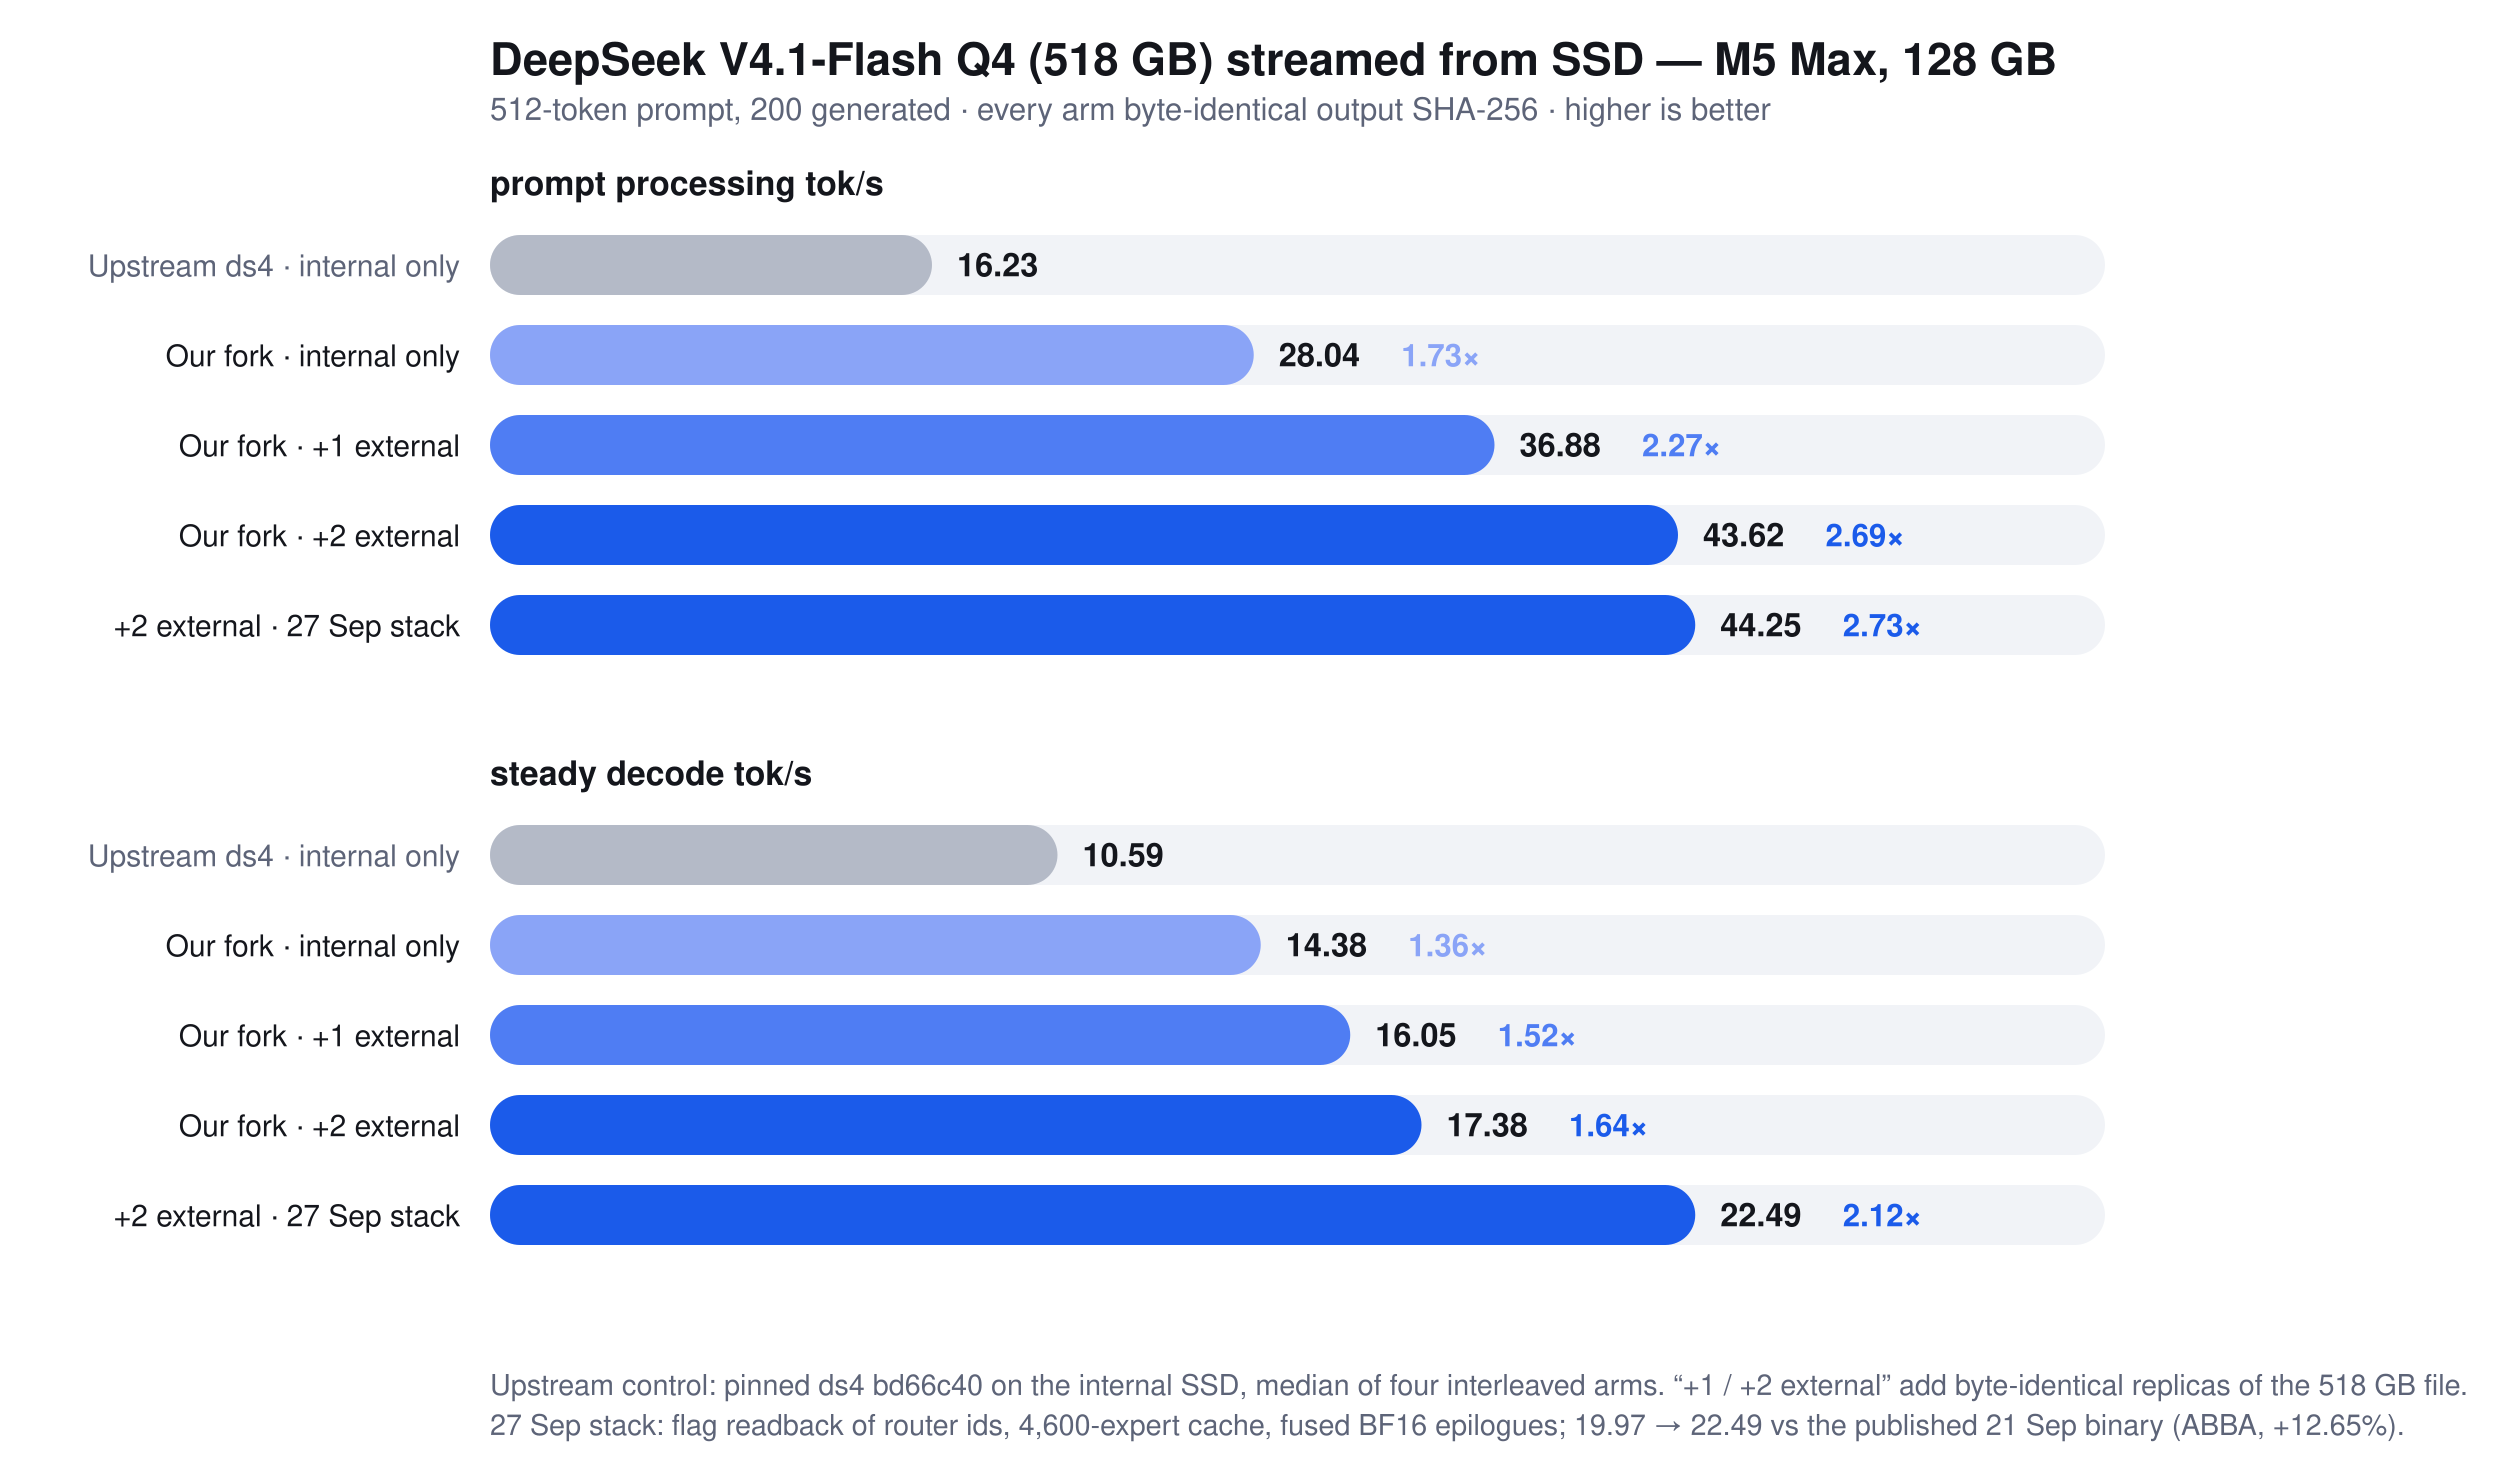
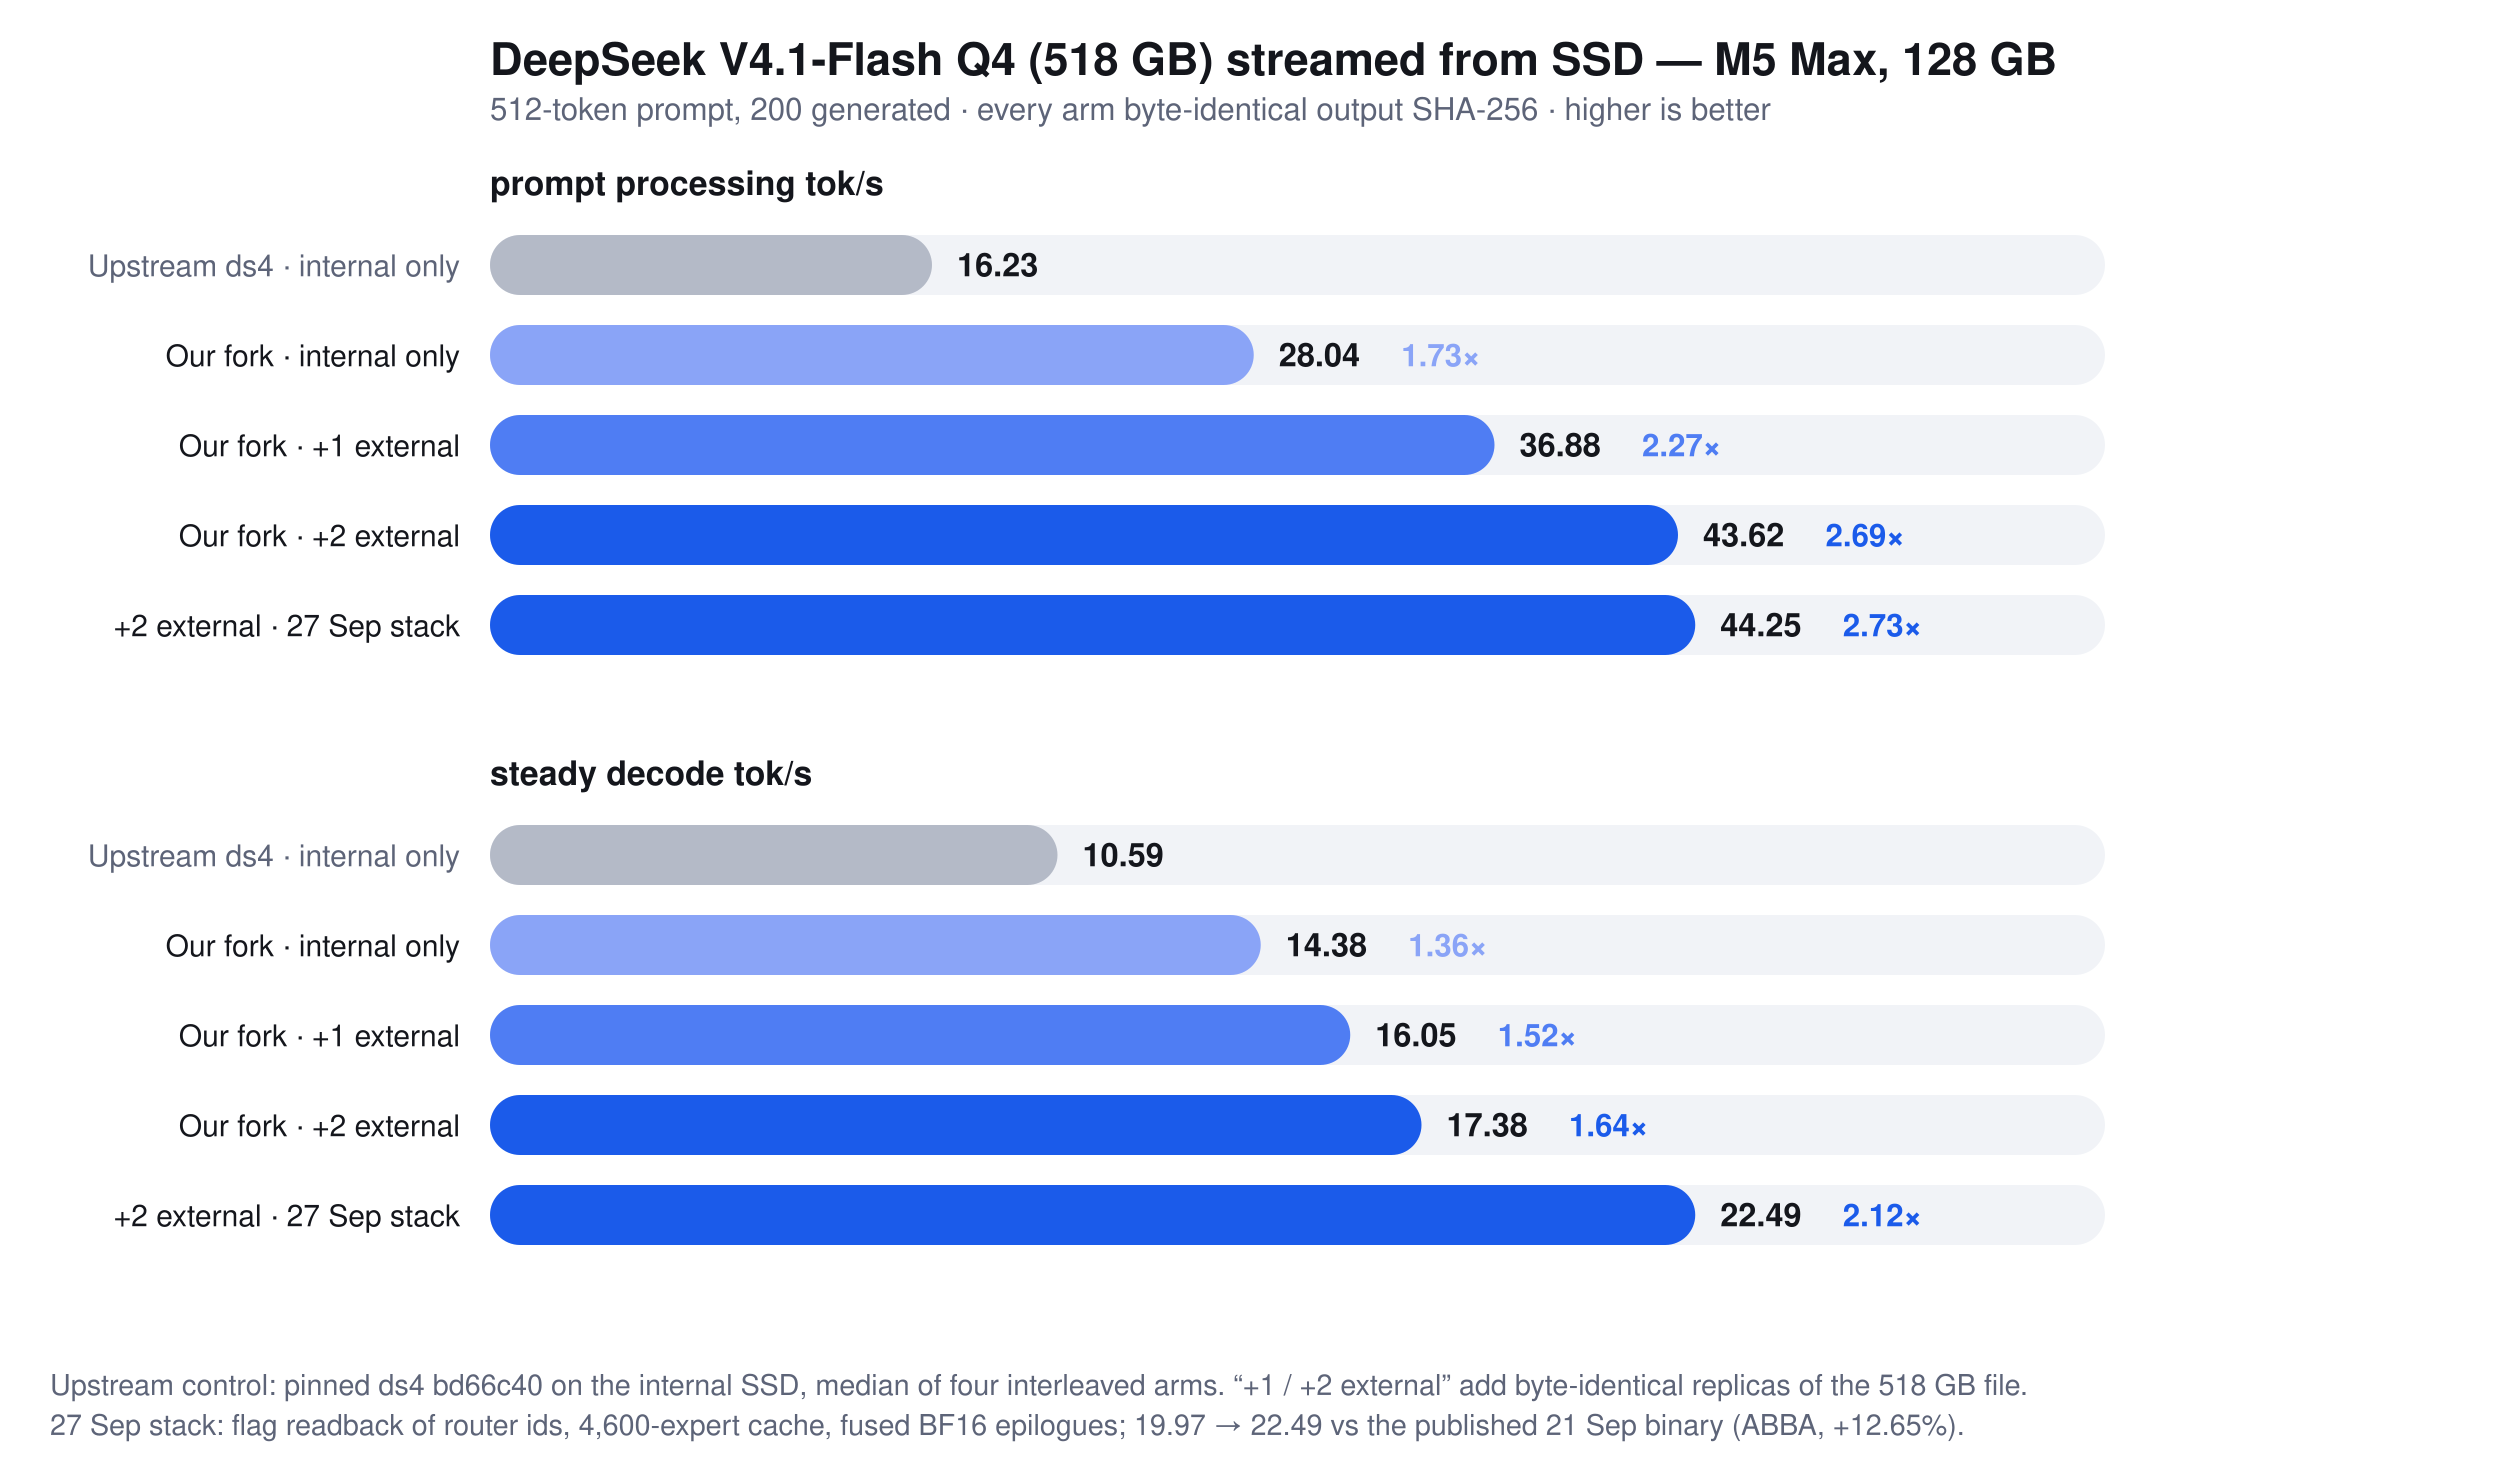
<svg xmlns="http://www.w3.org/2000/svg" viewBox="0 0 1000 590" width="1000" height="590" font-family="-apple-system,BlinkMacSystemFont,Segoe UI,Helvetica,Arial,sans-serif">
  <rect width="1000" height="590" fill="#ffffff" />
  <text x="196" y="30" font-size="18" font-weight="700" fill="#14161c">DeepSeek V4.1-Flash Q4 (518 GB) streamed from SSD — M5 Max, 128 GB</text>
  <text x="196" y="48" font-size="12.5" fill="#5d6478">512-token prompt, 200 generated · every arm byte-identical output SHA-256 · higher is better</text>
  <text x="196" y="78" font-size="13.5" font-weight="700" fill="#14161c">prompt processing tok/s</text>
  <text x="184" y="110.5" font-size="12" text-anchor="end" fill="#5d6478">Upstream ds4 · internal only</text>
  <rect x="196" y="94" width="646.0" height="24" rx="12" fill="#f1f3f7" />
  <rect x="196" y="94" width="176.8" height="24" rx="12" fill="#b4bac7" />
  <text x="382.8" y="110.5" font-size="13" font-weight="700" fill="#14161c">16.23</text>
  <text x="184" y="146.5" font-size="12" text-anchor="end" fill="#14161c">Our fork · internal only</text>
  <rect x="196" y="130" width="646.0" height="24" rx="12" fill="#f1f3f7" />
  <rect x="196" y="130" width="305.5" height="24" rx="12" fill="#8aa4f7" />
  <text x="511.5" y="146.5" font-size="13" font-weight="700" fill="#14161c">28.04</text>
  <text x="560.5" y="146.5" font-size="12.5" font-weight="600" fill="#8aa4f7">1.73×</text>
  <text x="184" y="182.5" font-size="12" text-anchor="end" fill="#14161c">Our fork · +1 external</text>
  <rect x="196" y="166" width="646.0" height="24" rx="12" fill="#f1f3f7" />
  <rect x="196" y="166" width="401.8" height="24" rx="12" fill="#4f7df3" />
  <text x="607.8" y="182.5" font-size="13" font-weight="700" fill="#14161c">36.88</text>
  <text x="656.8" y="182.5" font-size="12.5" font-weight="600" fill="#4f7df3">2.27×</text>
  <text x="184" y="218.5" font-size="12" text-anchor="end" fill="#14161c">Our fork · +2 external</text>
  <rect x="196" y="202" width="646.0" height="24" rx="12" fill="#f1f3f7" />
  <rect x="196" y="202" width="475.2" height="24" rx="12" fill="#1b5bea" />
  <text x="681.2" y="218.5" font-size="13" font-weight="700" fill="#14161c">43.62</text>
  <text x="730.2" y="218.5" font-size="12.5" font-weight="600" fill="#1b5bea">2.69×</text>
  <text x="184" y="254.5" font-size="12" text-anchor="end" fill="#14161c">+2 external · 27 Sep stack</text>
  <rect x="196" y="238" width="646.0" height="24" rx="12" fill="#f1f3f7" />
  <rect x="196" y="238" width="482.1" height="24" rx="12" fill="#1b5bea" />
  <text x="688.1" y="254.5" font-size="13" font-weight="700" fill="#14161c">44.25</text>
  <text x="737.1" y="254.5" font-size="12.5" font-weight="600" fill="#1b5bea">2.73×</text>
  <text x="196" y="314" font-size="13.5" font-weight="700" fill="#14161c">steady decode tok/s</text>
  <text x="184" y="346.5" font-size="12" text-anchor="end" fill="#5d6478">Upstream ds4 · internal only</text>
  <rect x="196" y="330" width="646.0" height="24" rx="12" fill="#f1f3f7" />
  <rect x="196" y="330" width="227.0" height="24" rx="12" fill="#b4bac7" />
  <text x="433.0" y="346.5" font-size="13" font-weight="700" fill="#14161c">10.59</text>
  <text x="184" y="382.5" font-size="12" text-anchor="end" fill="#14161c">Our fork · internal only</text>
  <rect x="196" y="366" width="646.0" height="24" rx="12" fill="#f1f3f7" />
  <rect x="196" y="366" width="308.3" height="24" rx="12" fill="#8aa4f7" />
  <text x="514.3" y="382.5" font-size="13" font-weight="700" fill="#14161c">14.38</text>
  <text x="563.3" y="382.5" font-size="12.5" font-weight="600" fill="#8aa4f7">1.36×</text>
  <text x="184" y="418.5" font-size="12" text-anchor="end" fill="#14161c">Our fork · +1 external</text>
  <rect x="196" y="402" width="646.0" height="24" rx="12" fill="#f1f3f7" />
  <rect x="196" y="402" width="344.1" height="24" rx="12" fill="#4f7df3" />
  <text x="550.1" y="418.5" font-size="13" font-weight="700" fill="#14161c">16.05</text>
  <text x="599.1" y="418.5" font-size="12.5" font-weight="600" fill="#4f7df3">1.52×</text>
  <text x="184" y="454.5" font-size="12" text-anchor="end" fill="#14161c">Our fork · +2 external</text>
  <rect x="196" y="438" width="646.0" height="24" rx="12" fill="#f1f3f7" />
  <rect x="196" y="438" width="372.6" height="24" rx="12" fill="#1b5bea" />
  <text x="578.6" y="454.5" font-size="13" font-weight="700" fill="#14161c">17.38</text>
  <text x="627.6" y="454.5" font-size="12.5" font-weight="600" fill="#1b5bea">1.64×</text>
  <text x="184" y="490.5" font-size="12" text-anchor="end" fill="#14161c">+2 external · 27 Sep stack</text>
  <rect x="196" y="474" width="646.0" height="24" rx="12" fill="#f1f3f7" />
  <rect x="196" y="474" width="482.1" height="24" rx="12" fill="#1b5bea" />
  <text x="688.1" y="490.5" font-size="13" font-weight="700" fill="#14161c">22.49</text>
  <text x="737.1" y="490.5" font-size="12.5" font-weight="600" fill="#1b5bea">2.12×</text>
-   <text x="196" y="558" font-size="11.5" fill="#5d6478">Upstream control: pinned ds4 bd66c40 on the internal SSD, median of four interleaved arms. “+1 / +2 external” add byte-identical replicas of the 518 GB file.</text>
-   <text x="196" y="574" font-size="11.5" fill="#5d6478">27 Sep stack: flag readback of router ids, 4,600-expert cache, fused BF16 epilogues; 19.97 → 22.49 vs the published 21 Sep binary (ABBA, +12.65%).</text>
+   <text x="20" y="558" font-size="11.5" fill="#5d6478">Upstream control: pinned ds4 bd66c40 on the internal SSD, median of four interleaved arms. “+1 / +2 external” add byte-identical replicas of the 518 GB file.</text>
+   <text x="20" y="574" font-size="11.5" fill="#5d6478">27 Sep stack: flag readback of router ids, 4,600-expert cache, fused BF16 epilogues; 19.97 → 22.49 vs the published 21 Sep binary (ABBA, +12.65%).</text>
</svg>
